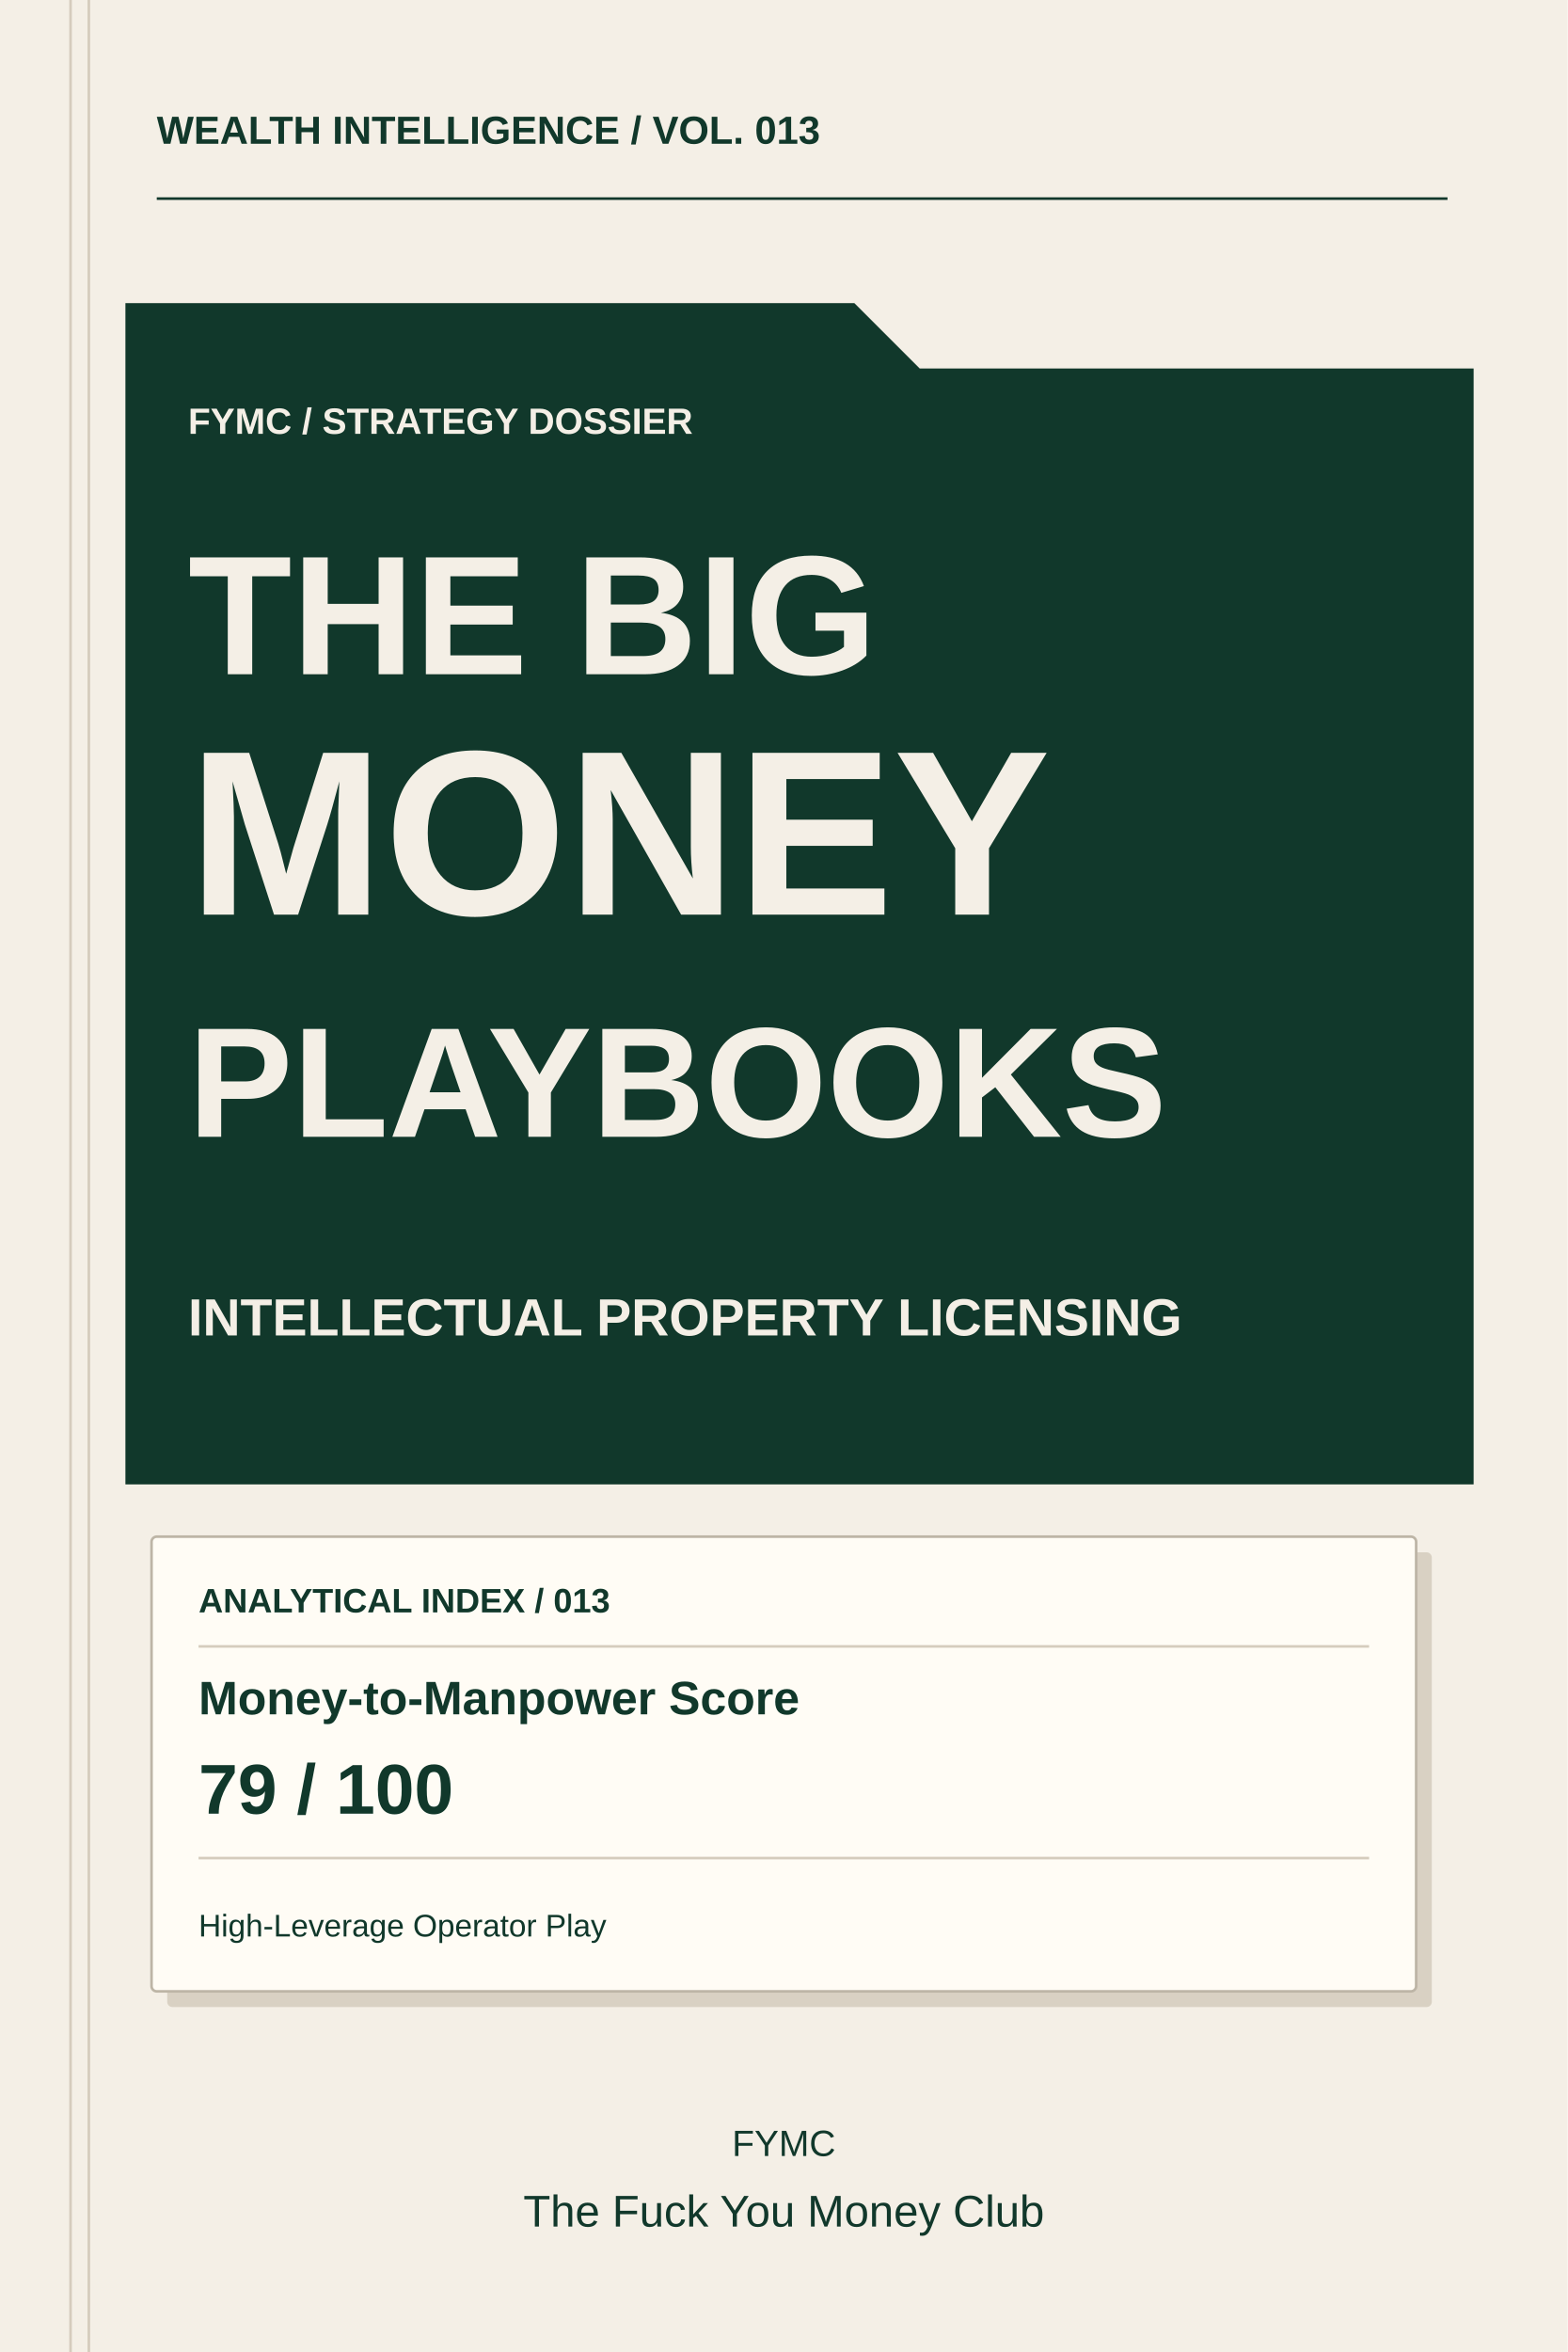
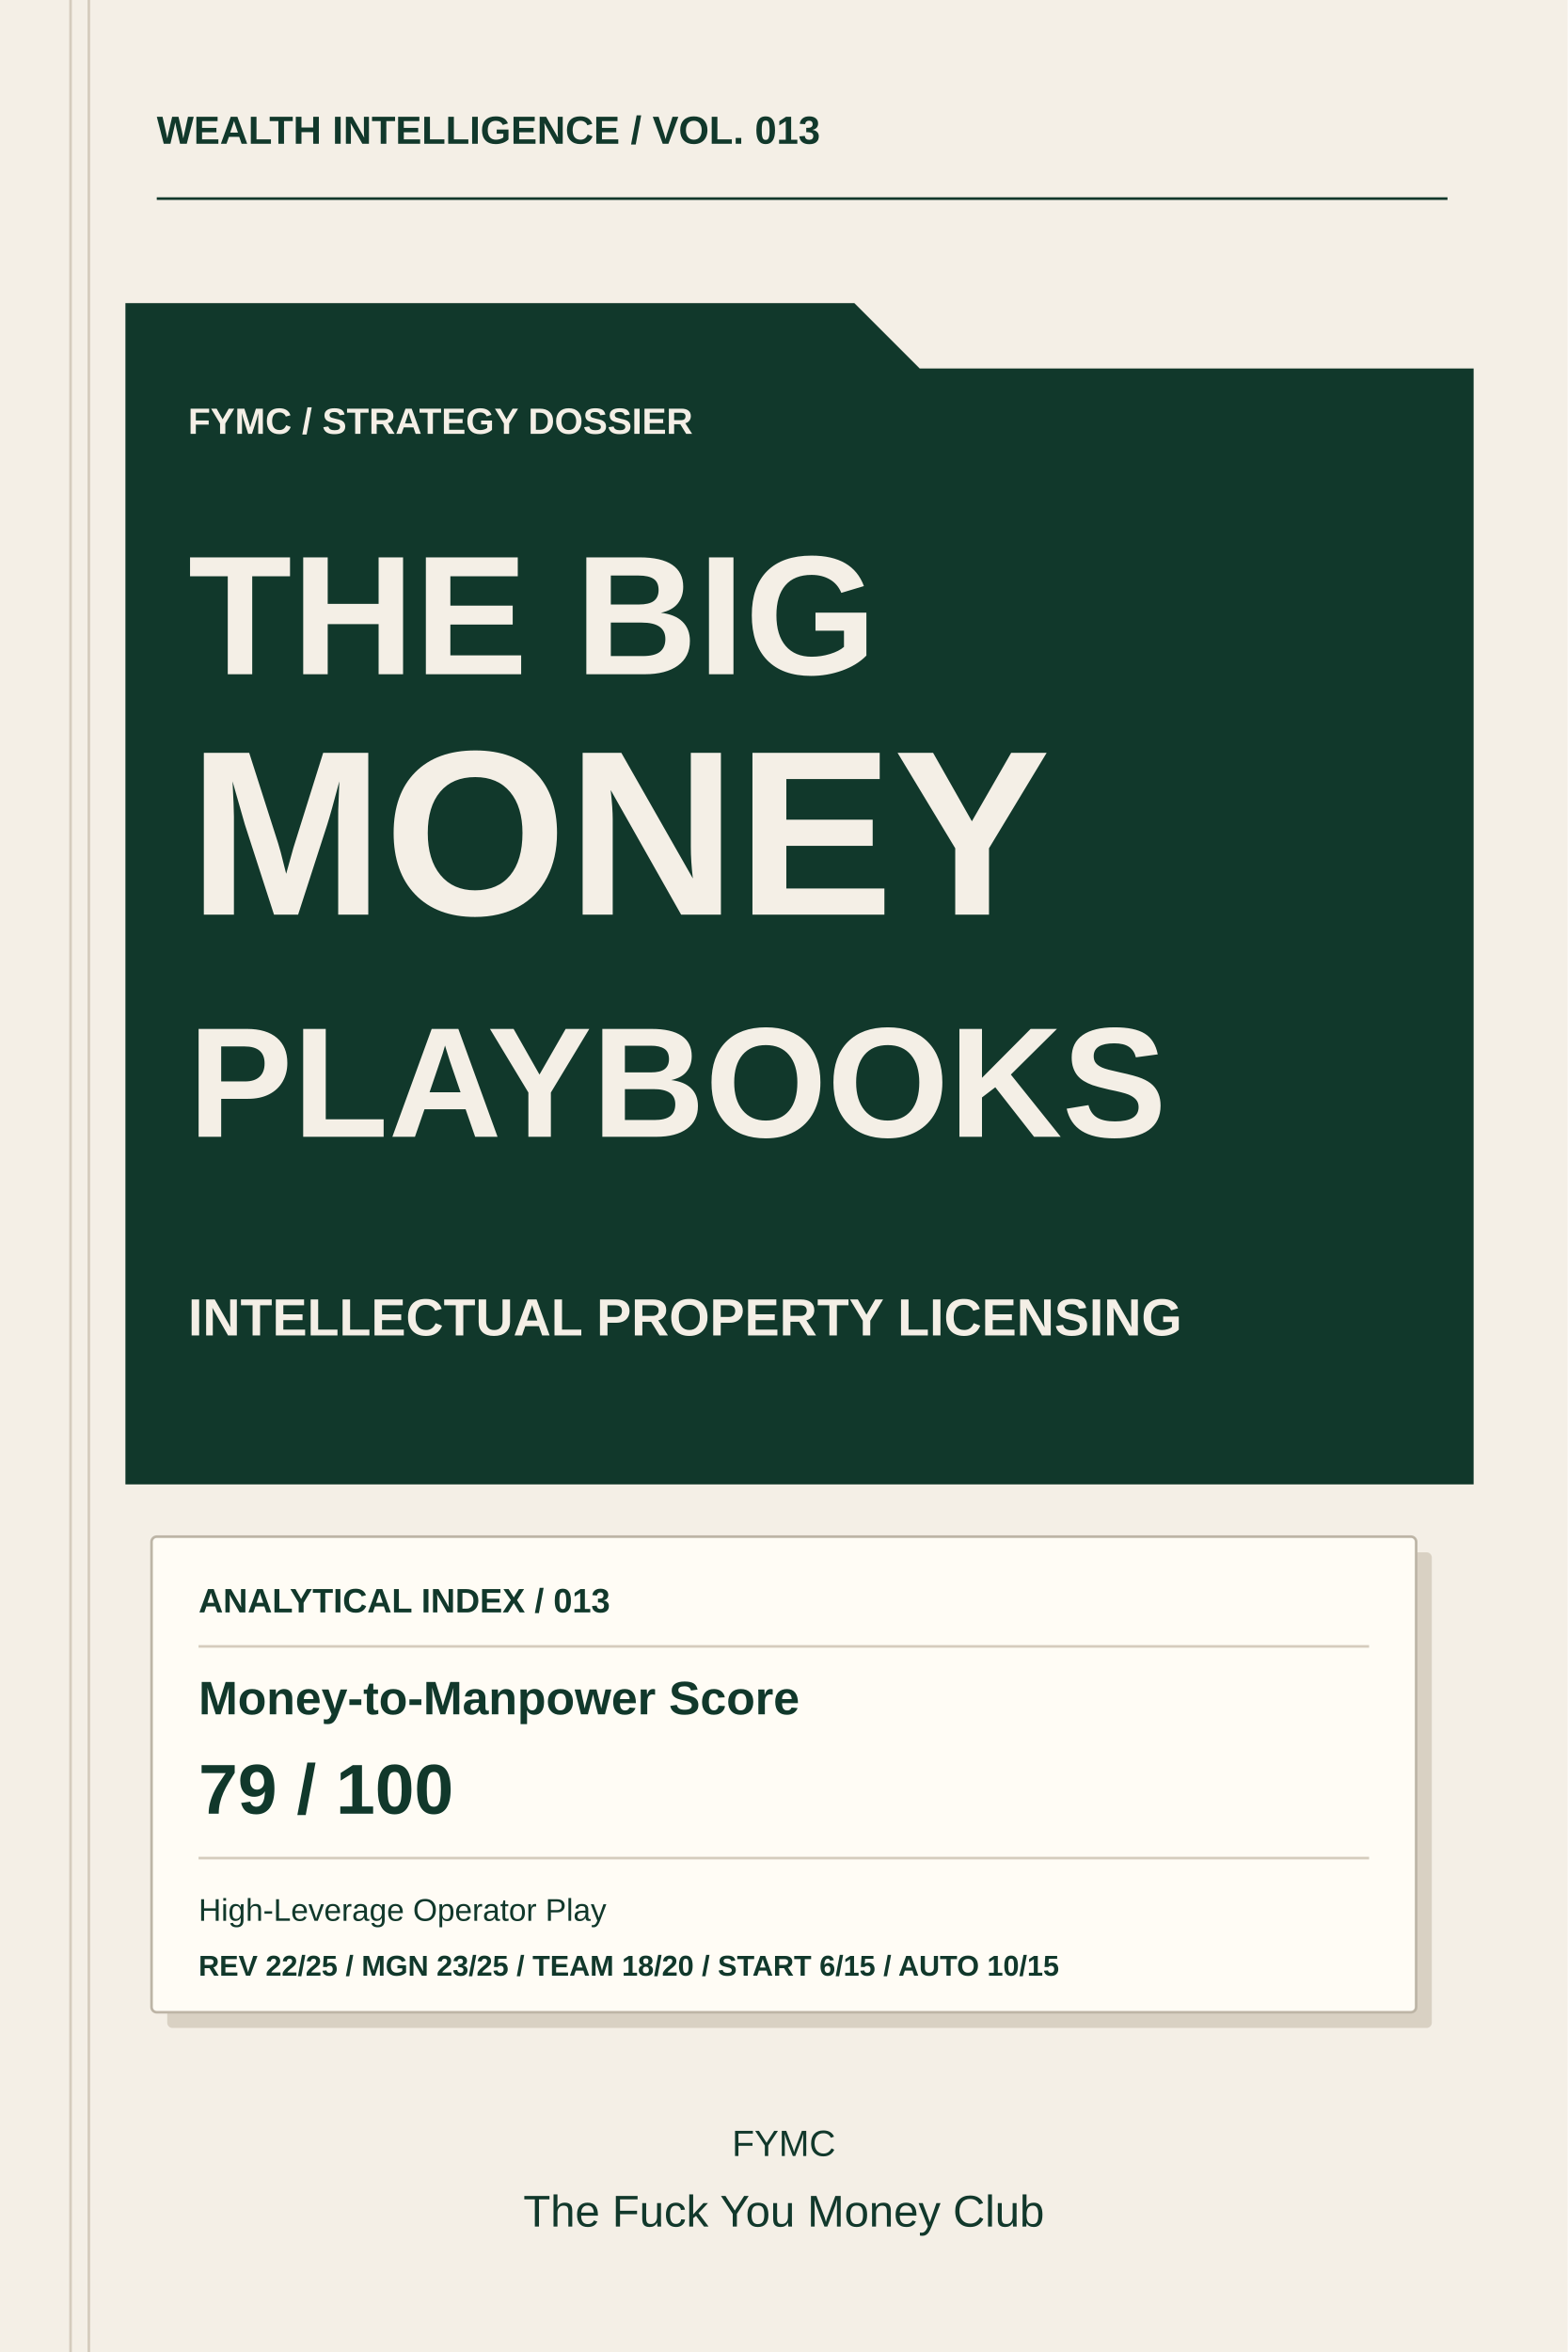
<svg xmlns="http://www.w3.org/2000/svg" width="600" height="900" viewBox="0 0 600 900" role="img" aria-labelledby="art-title art-desc">
  <defs>
    <linearGradient id="stage" x2="0.25" y2="1">
      <stop stop-color="#F5F2EC" />
      <stop offset="1" stop-color="#CEC8BC" />
    </linearGradient>
    <linearGradient id="pages" x2="1" y2="0">
      <stop stop-color="#AAA69C" />
      <stop offset="0.22" stop-color="#FFFDF5" />
      <stop offset="0.8" stop-color="#E4DFD3" />
      <stop offset="1" stop-color="#BAB4A6" />
    </linearGradient>
    <linearGradient id="foil" x2="1" y2="0.3">
      <stop stop-color="#FFFFFF" stop-opacity="0.18" />
      <stop offset="0.3" stop-color="#FFFFFF" stop-opacity="0" />
      <stop offset="1" stop-color="#000000" stop-opacity="0.2" />
    </linearGradient>
    <linearGradient id="metal" x2="1" y2="1">
      <stop stop-color="#797D80" />
      <stop offset="0.35" stop-color="#272A2D" />
      <stop offset="0.72" stop-color="#090B0C" />
      <stop offset="1" stop-color="#63676A" />
    </linearGradient>
    <linearGradient id="glass" x2="1" y2="1">
      <stop stop-color="#FFFFFF" stop-opacity="0.14" />
      <stop offset="0.48" stop-color="#FFFFFF" stop-opacity="0" />
    </linearGradient>
    <filter id="shadow" x="-50%" y="-100%" width="200%" height="300%">
      <feGaussianBlur stdDeviation="15" />
    </filter>
  </defs>
  <rect x="0" y="0" width="600" height="900" rx="0" fill="#F4EFE6" stroke="none" stroke-width="1" />
  <path d="M27 0 V900 M34 0 V900" fill="none" stroke="#D5CCBD" stroke-width="1" />
  <text x="60" y="55" fill="#11382B" font-family="Arial, Helvetica, sans-serif" font-size="15" font-weight="700" text-anchor="start">WEALTH INTELLIGENCE / VOL. 013</text>
  <path d="M60 76 H554" fill="none" stroke="#11382B" stroke-width="1" />
  <path d="M48 116 H327 L352 141 H564 V568 H48 Z" fill="#11382B" stroke="none" stroke-width="1" />
  <text x="72" y="166" fill="#F4EFE6" font-family="Arial, Helvetica, sans-serif" font-size="14" font-weight="700" text-anchor="start">FYMC / STRATEGY DOSSIER</text>
  <text x="72" y="258" fill="#F4EFE6" font-family="Arial, Helvetica, sans-serif" font-size="65" font-weight="800" text-anchor="start">THE BIG</text>
  <text x="72" y="350" fill="#F4EFE6" font-family="Arial, Helvetica, sans-serif" font-size="90" font-weight="800" text-anchor="start">MONEY</text>
  <text x="72" y="435" fill="#F4EFE6" font-family="Arial, Helvetica, sans-serif" font-size="60" font-weight="800" text-anchor="start">PLAYBOOKS</text>
  <text x="72" y="511" fill="#F4EFE6" font-family="Arial, Helvetica, sans-serif" font-size="20" font-weight="600" text-anchor="start">INTELLECTUAL PROPERTY LICENSING</text>
-   <rect x="64" y="594" width="484" height="174" rx="2" fill="#D9D1C3" stroke="none" stroke-width="1" />
-   <rect x="58" y="588" width="484" height="174" rx="2" fill="#FFFCF5" stroke="#BDB5A6" stroke-width="1" />
+   <rect x="64" y="594" width="484" height="182" rx="2" fill="#D9D1C3" stroke="none" stroke-width="1" />
+   <rect x="58" y="588" width="484" height="182" rx="2" fill="#FFFCF5" stroke="#BDB5A6" stroke-width="1" />
  <text x="76" y="617" fill="#11382B" font-family="Arial, Helvetica, sans-serif" font-size="13" font-weight="700" text-anchor="start">ANALYTICAL INDEX / 013</text>
  <path d="M76 630 H524 M76 711 H524" fill="none" stroke="#D5CCBD" stroke-width="1" />
  <text x="76" y="656" fill="#11382B" font-family="Arial, Helvetica, sans-serif" font-size="18" font-weight="700" text-anchor="start">Money-to-Manpower Score</text>
  <text x="76" y="694" fill="#11382B" font-family="Arial, Helvetica, sans-serif" font-size="27" font-weight="700" text-anchor="start">79 / 100</text>
-   <text x="76" y="741" fill="#11382B" font-family="Arial, Helvetica, sans-serif" font-size="12" font-weight="400" text-anchor="start">High-Leverage Operator Play</text>
+   <text x="76" y="735" fill="#11382B" font-family="Arial, Helvetica, sans-serif" font-size="12" font-weight="400" text-anchor="start">High-Leverage Operator Play</text>
+   <text x="76" y="756" fill="#11382B" font-family="Arial, Helvetica, sans-serif" font-size="11" font-weight="700" text-anchor="start">REV 22/25 / MGN 23/25 / TEAM 18/20 / START 6/15 / AUTO 10/15</text>
  <text x="300" y="825" fill="#11382B" font-family="Arial, Helvetica, sans-serif" font-size="14" font-weight="400" text-anchor="middle">FYMC</text>
  <text x="300" y="852" fill="#11382B" font-family="Arial, Helvetica, sans-serif" font-size="17" font-weight="400" text-anchor="middle">The Fuck You Money Club</text>
</svg>
